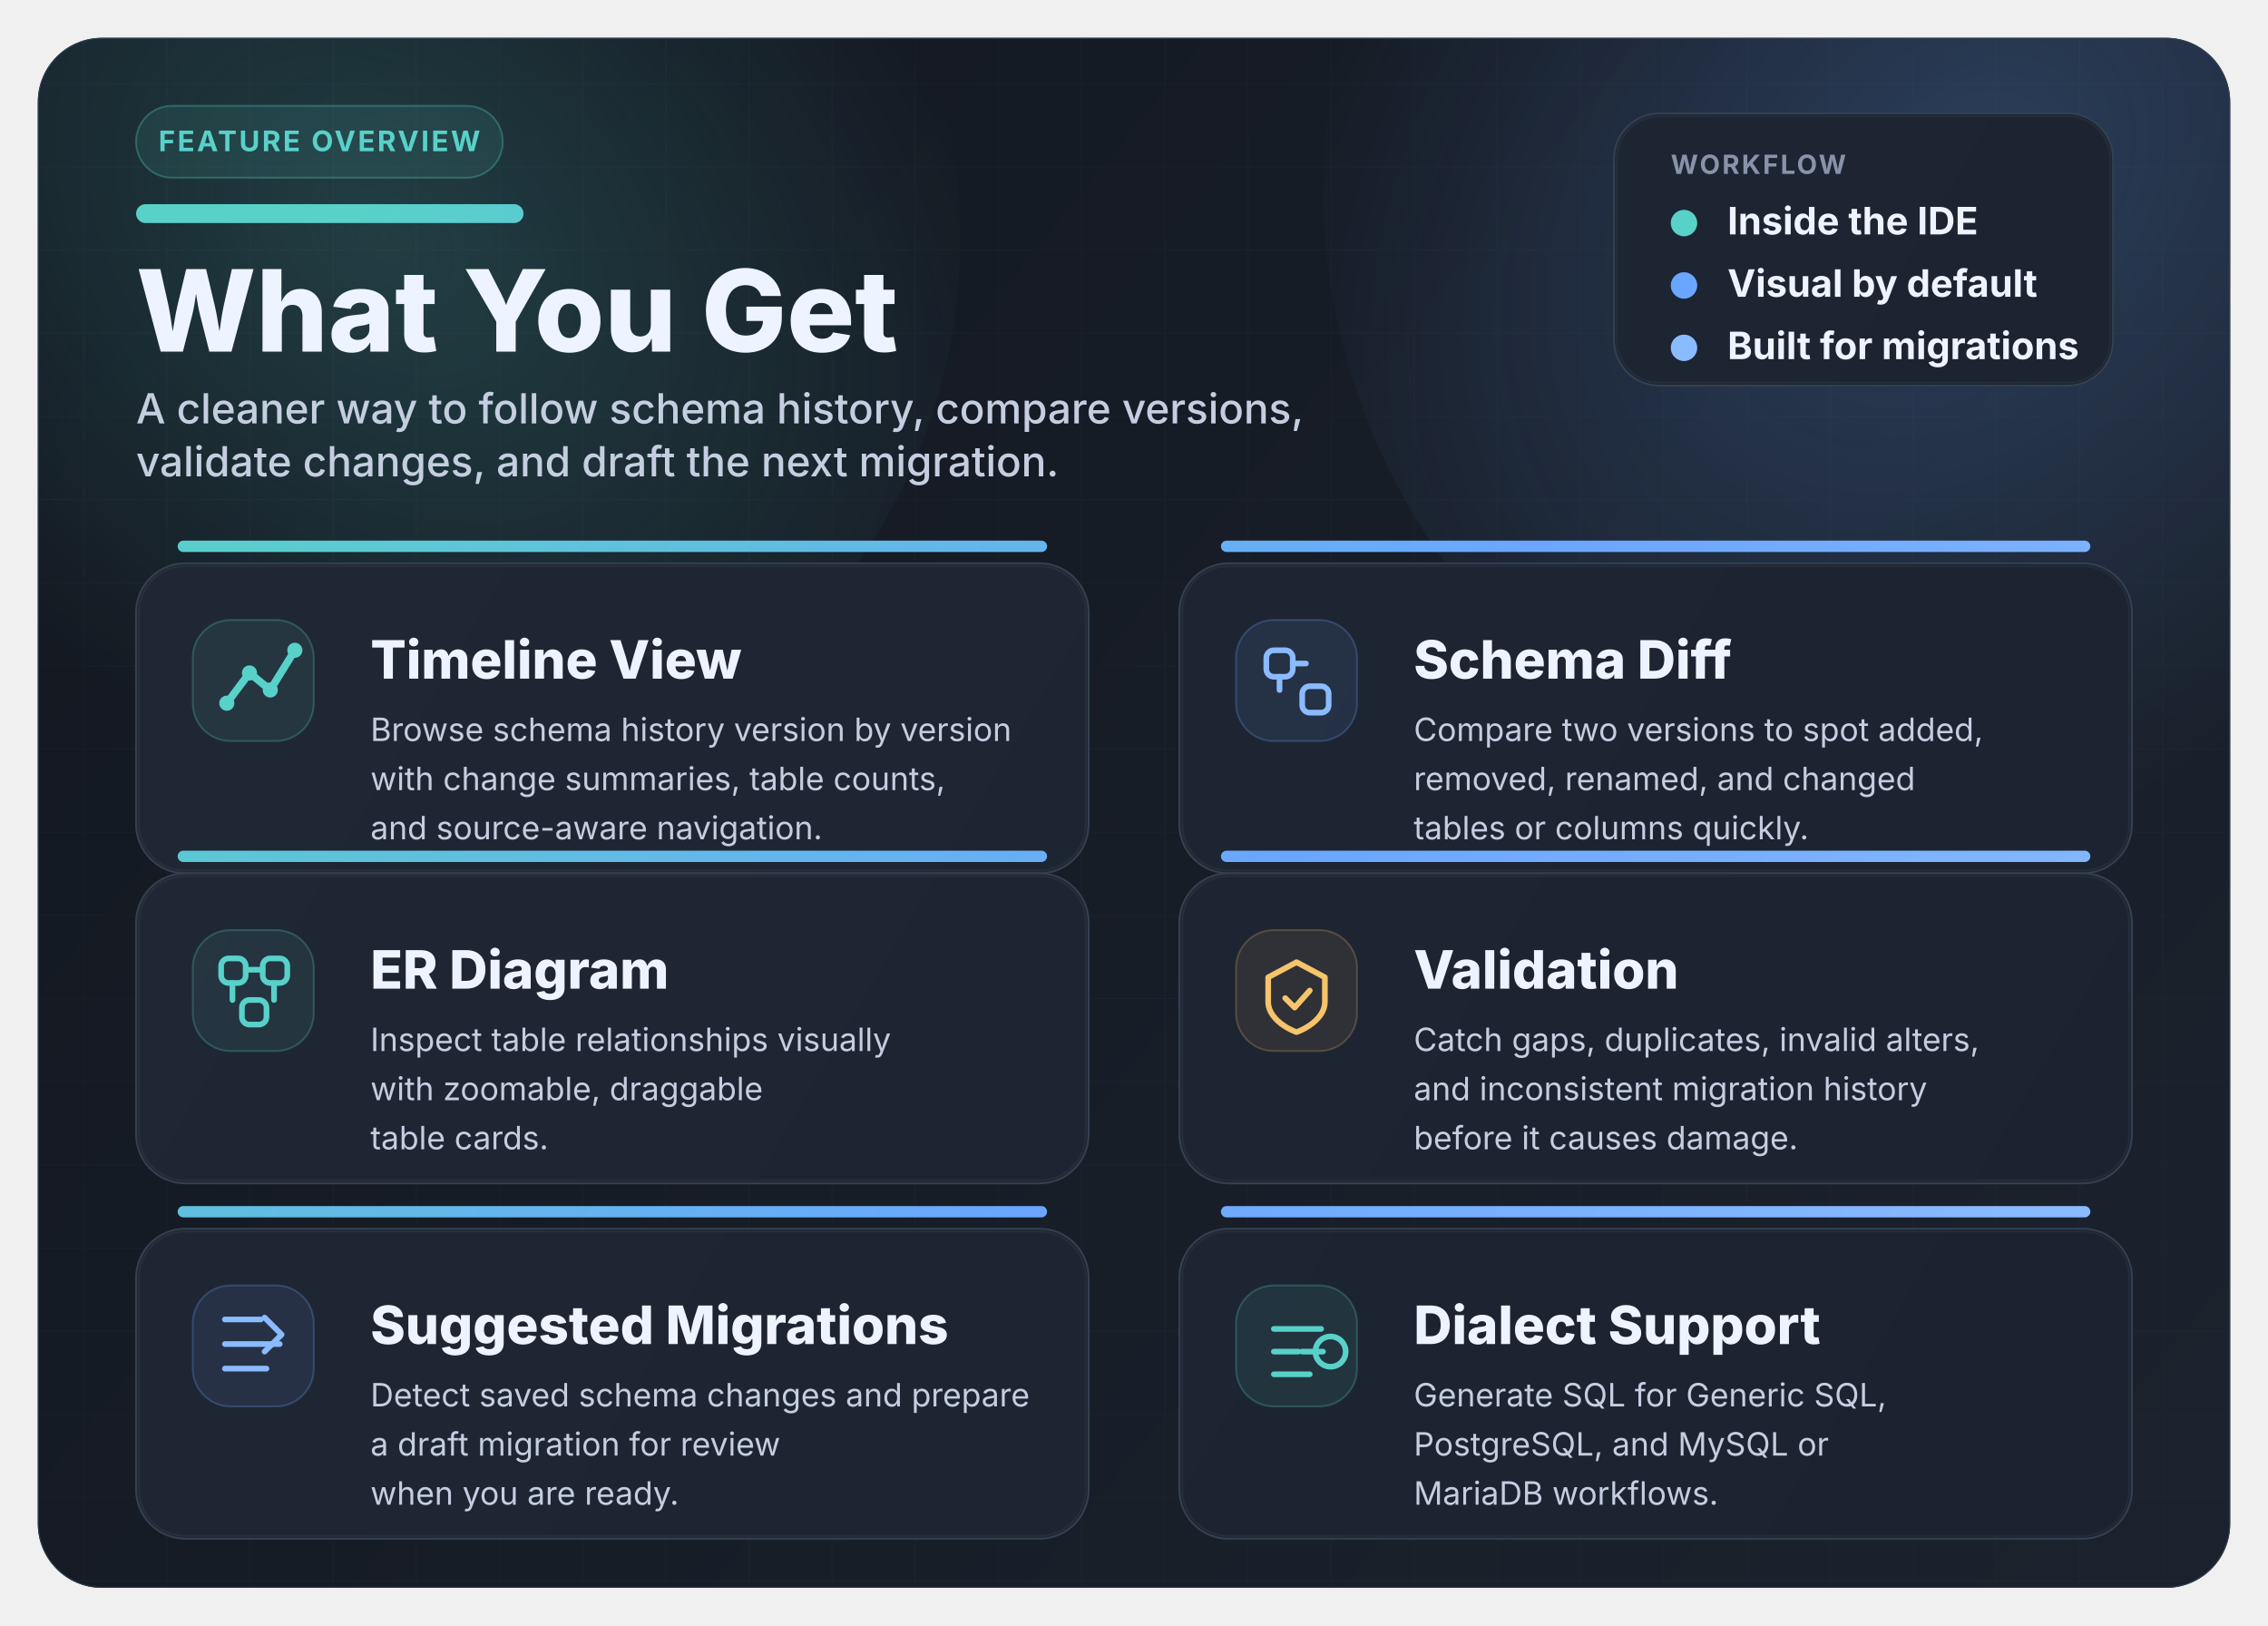
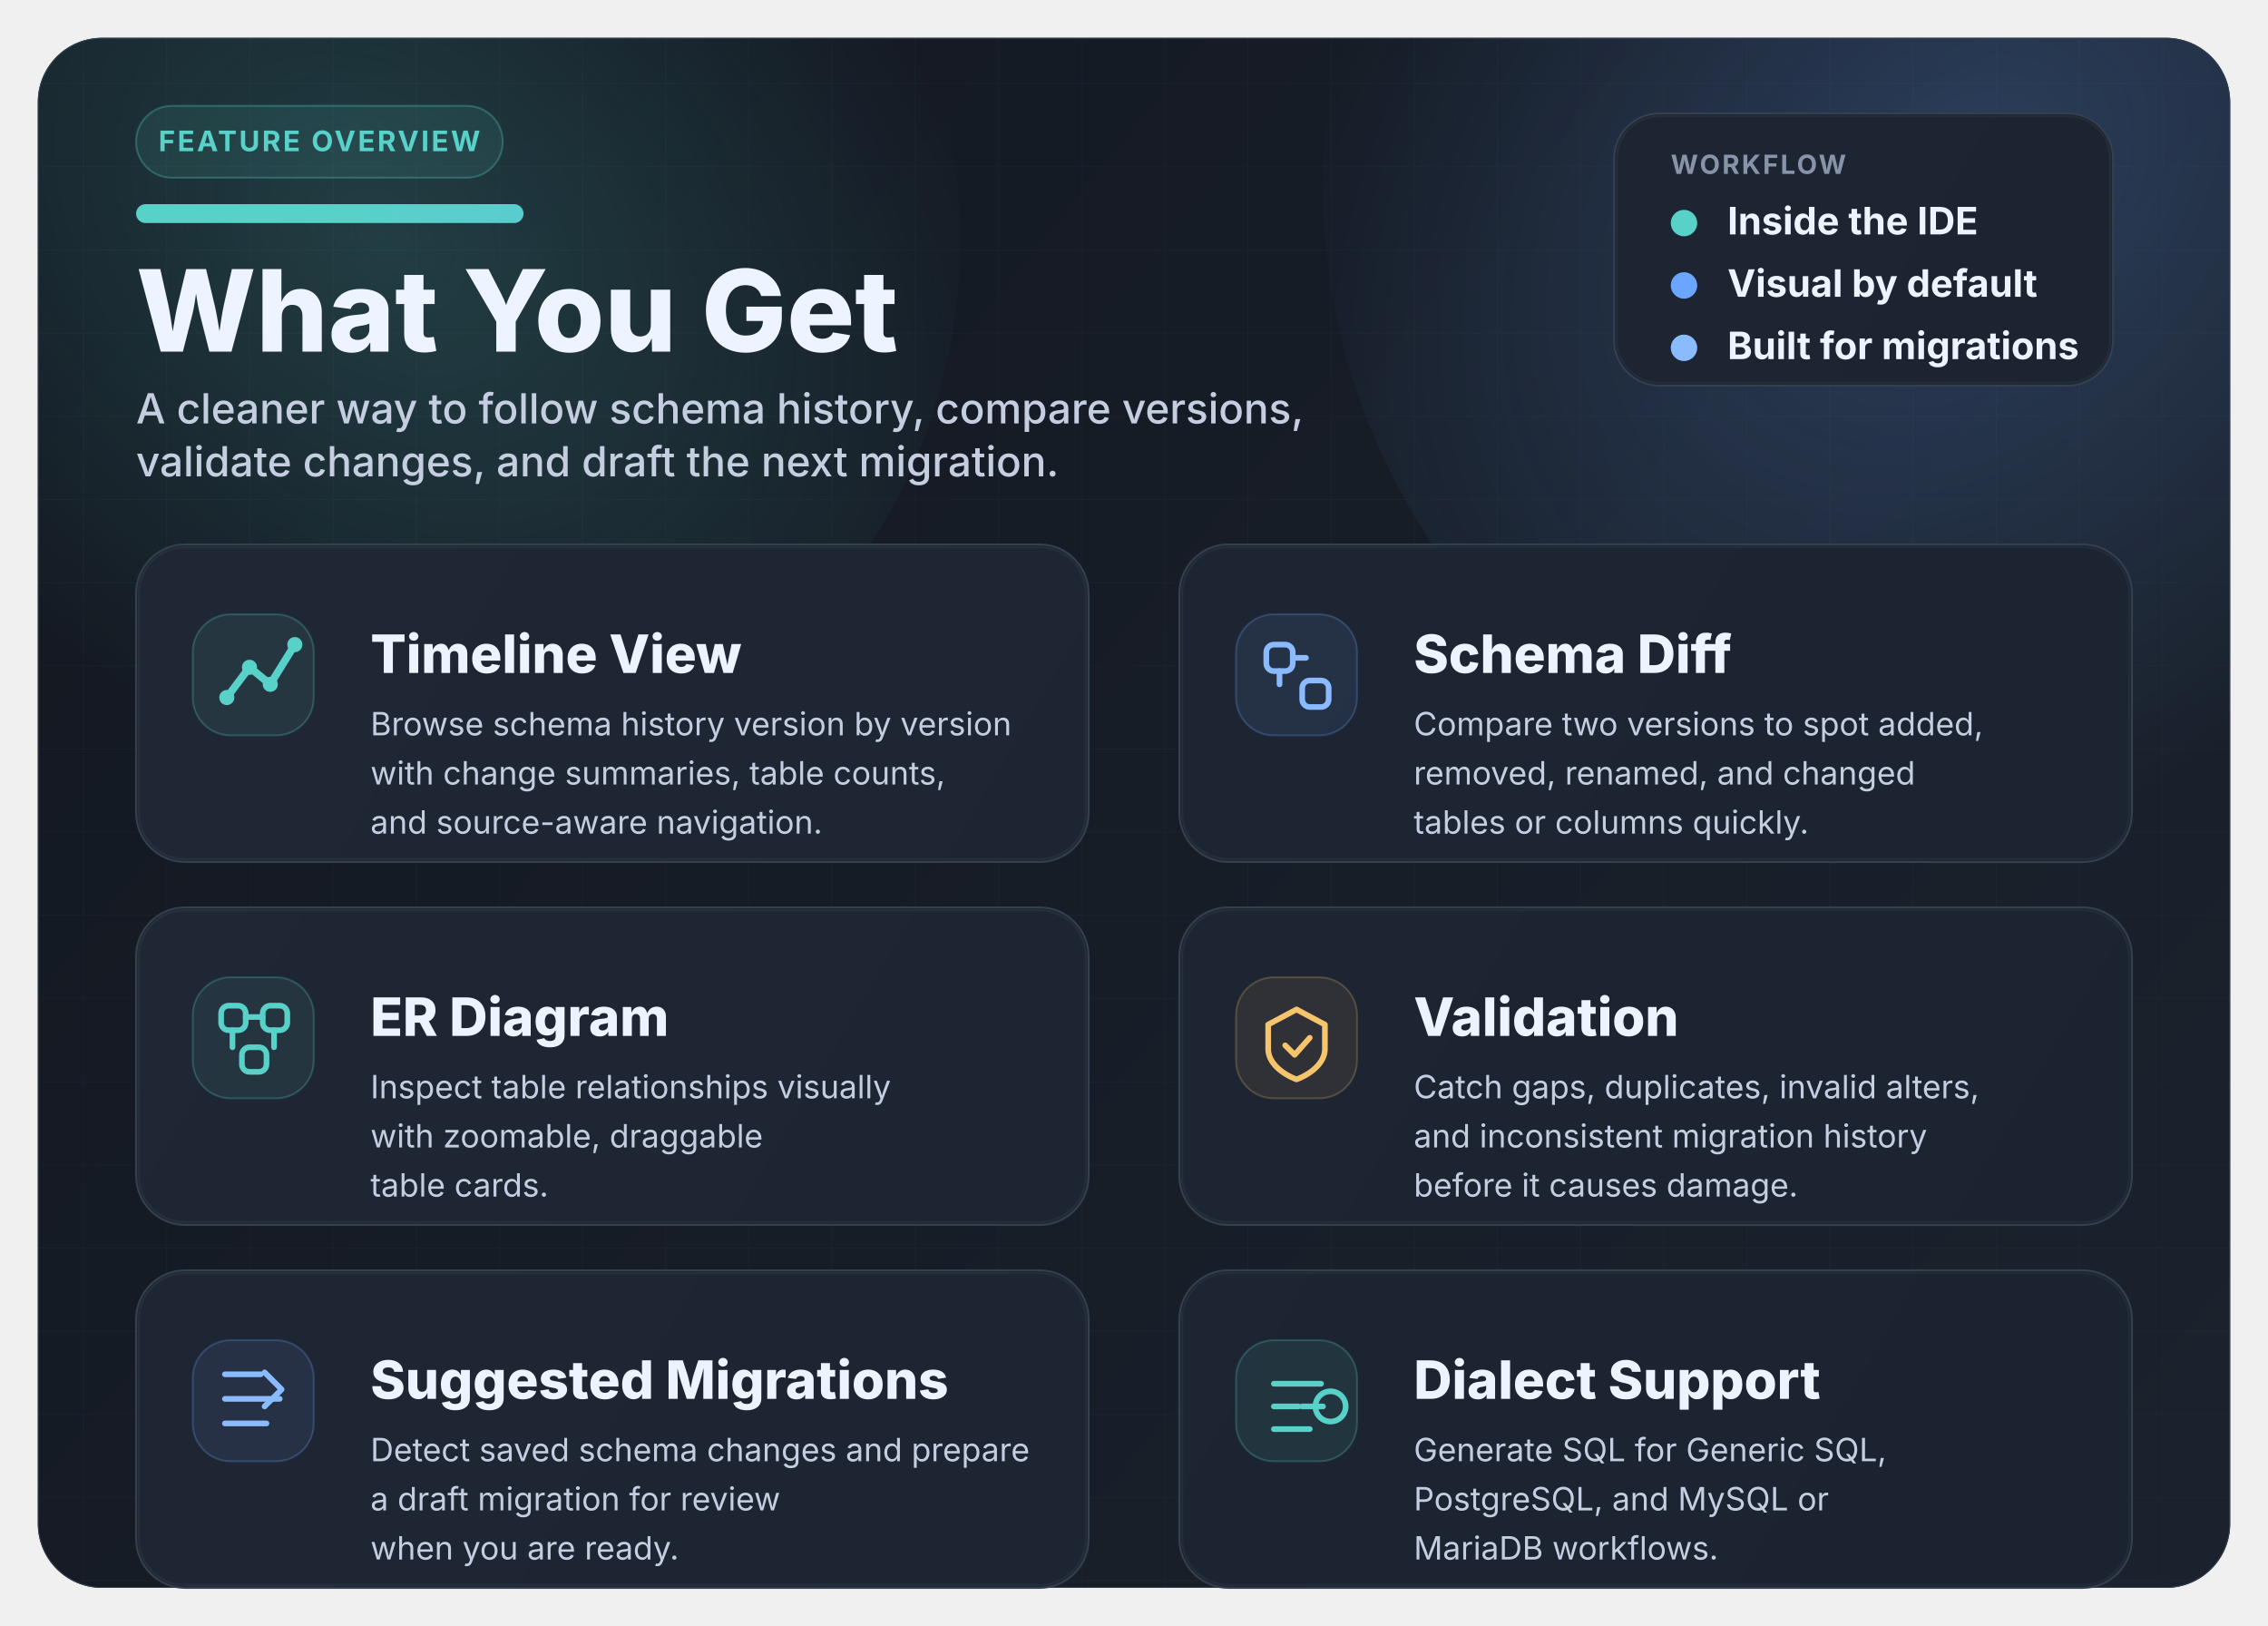
<svg xmlns="http://www.w3.org/2000/svg" width="1200" height="860" viewBox="0 0 1200 860" fill="none" role="img" aria-labelledby="title desc">
  <defs>
    <linearGradient id="pageBg" x1="98" y1="40" x2="1114" y2="860" gradientUnits="userSpaceOnUse">
      <stop stop-color="#131821" />
      <stop offset="1" stop-color="#1B222D" />
    </linearGradient>
    <linearGradient id="accent" x1="180" y1="120" x2="1010" y2="750" gradientUnits="userSpaceOnUse">
      <stop stop-color="#58D1C9" />
      <stop offset="0.58" stop-color="#6AA6FF" />
      <stop offset="1" stop-color="#8ABBFF" />
    </linearGradient>
    <linearGradient id="cardBg" x1="138" y1="248" x2="1096" y2="812" gradientUnits="userSpaceOnUse">
      <stop stop-color="#202734" />
      <stop offset="1" stop-color="#1B2230" />
    </linearGradient>
    <linearGradient id="cardInset" x1="72" y1="248" x2="72" y2="412" gradientUnits="userSpaceOnUse">
      <stop stop-color="#FFFFFF" stop-opacity="0.05" />
      <stop offset="1" stop-color="#FFFFFF" stop-opacity="0" />
    </linearGradient>
    <radialGradient id="glowA" cx="0" cy="0" r="1" gradientUnits="userSpaceOnUse" gradientTransform="translate(204 126) rotate(41) scale(380 280)">
      <stop stop-color="#58D1C9" stop-opacity="0.2" />
      <stop offset="1" stop-color="#58D1C9" stop-opacity="0" />
    </radialGradient>
    <radialGradient id="glowB" cx="0" cy="0" r="1" gradientUnits="userSpaceOnUse" gradientTransform="translate(1040 98) rotate(135) scale(430 320)">
      <stop stop-color="#6AA6FF" stop-opacity="0.24" />
      <stop offset="1" stop-color="#6AA6FF" stop-opacity="0" />
    </radialGradient>
    <pattern id="grid" width="44" height="44" patternUnits="userSpaceOnUse">
      <path d="M44 0H0V44" stroke="#26303D" stroke-width="1" />
    </pattern>
    <filter id="shadow" x="-20%" y="-20%" width="140%" height="160%" color-interpolation-filters="sRGB">
      <feDropShadow dx="0" dy="14" stdDeviation="14" flood-color="#03080F" flood-opacity="0.28" />
    </filter>
    <clipPath id="frameClip">
      <rect x="20" y="20" width="1160" height="820" rx="34" />
    </clipPath>
  </defs>
  <g clip-path="url(#frameClip)">
    <rect x="20" y="20" width="1160" height="820" rx="34" fill="url(#pageBg)" />
    <rect x="20" y="20" width="1160" height="820" rx="34" fill="url(#grid)" opacity="0.22" />
    <circle cx="208" cy="126" r="300" fill="url(#glowA)" />
    <circle cx="1040" cy="98" r="340" fill="url(#glowB)" />
    <rect x="20" y="20" width="1160" height="820" rx="34" stroke="#334050" />
  </g>
  <rect x="72" y="56" width="194" height="38" rx="19" fill="#58D1C91A" stroke="#58D1C94D" />
  <text x="169" y="80" text-anchor="middle" fill="#58D1C9" font-family="Inter, Segoe UI, Arial, sans-serif" font-size="15" font-weight="700" letter-spacing="0.08em">FEATURE OVERVIEW</text>
  <rect x="72" y="108" width="205" height="10" rx="5" fill="url(#accent)" />
  <text x="72" y="186" fill="#EEF4FF" font-family="Inter, Segoe UI, Arial, sans-serif" font-size="60" font-weight="800">What You Get</text>
  <text x="72" y="224" fill="#C4CEE0" font-family="Inter, Segoe UI, Arial, sans-serif" font-size="22" font-weight="500">A cleaner way to follow schema history, compare versions,</text>
  <text x="72" y="252" fill="#C4CEE0" font-family="Inter, Segoe UI, Arial, sans-serif" font-size="22" font-weight="500">validate changes, and draft the next migration.</text>
  <g>
    <rect x="854" y="60" width="264" height="144" rx="24" fill="#1B2230" opacity="0.01" filter="url(#shadow)" />
    <rect x="854" y="60" width="264" height="144" rx="24" fill="url(#cardBg)" stroke="#334050" />
    <rect x="855.5" y="61.5" width="261" height="141" rx="22.5" stroke="#FFFFFF" stroke-opacity="0.04" />
    <text x="884" y="92" fill="#8793A9" font-family="Inter, Segoe UI, Arial, sans-serif" font-size="14" font-weight="700" letter-spacing="0.08em">WORKFLOW</text>
    <rect x="884" y="111" width="14" height="14" rx="7" fill="#58D1C9" />
    <text x="914" y="124" fill="#EEF4FF" font-family="Inter, Segoe UI, Arial, sans-serif" font-size="20" font-weight="700">Inside the IDE</text>
    <rect x="884" y="144" width="14" height="14" rx="7" fill="#6AA6FF" />
    <text x="914" y="157" fill="#EEF4FF" font-family="Inter, Segoe UI, Arial, sans-serif" font-size="20" font-weight="700">Visual by default</text>
    <rect x="884" y="177" width="14" height="14" rx="7" fill="#8ABBFF" />
    <text x="914" y="190" fill="#EEF4FF" font-family="Inter, Segoe UI, Arial, sans-serif" font-size="20" font-weight="700">Built for migrations</text>
  </g>
  <g>
-     <rect x="72" y="298" width="504" height="164" rx="26" fill="#1B2230" opacity="0.01" filter="url(#shadow)" />
-     <rect x="72" y="298" width="504" height="164" rx="26" fill="url(#cardBg)" stroke="#334050" />
-     <rect x="73.5" y="299.5" width="501" height="161" rx="24.5" stroke="#FFFFFF" stroke-opacity="0.04" />
-     <rect x="94" y="286" width="460" height="6" rx="3" fill="url(#accent)" />
-     <rect x="102" y="328" width="64" height="64" rx="20" fill="#58D1C918" stroke="#58D1C940" />
-     <path d="M120 372L132 356L143 365L156 344" stroke="#58D1C9" stroke-width="4" stroke-linecap="round" stroke-linejoin="round" />
-     <circle cx="120" cy="372" r="4" fill="#58D1C9" />
-     <circle cx="132" cy="356" r="4" fill="#58D1C9" />
-     <circle cx="143" cy="365" r="4" fill="#58D1C9" />
-     <circle cx="156" cy="344" r="4" fill="#58D1C9" />
-     <text x="196" y="359" fill="#EEF4FF" font-family="Inter, Segoe UI, Arial, sans-serif" font-size="28" font-weight="800">Timeline View</text>
-     <text x="196" y="392" fill="#C4CEE0" font-family="Inter, Segoe UI, Arial, sans-serif" font-size="17">Browse schema history version by version</text>
-     <text x="196" y="418" fill="#C4CEE0" font-family="Inter, Segoe UI, Arial, sans-serif" font-size="17">with change summaries, table counts,</text>
-     <text x="196" y="444" fill="#C4CEE0" font-family="Inter, Segoe UI, Arial, sans-serif" font-size="17">and source-aware navigation.</text>
+     <rect x="72" y="288" width="504" height="168" rx="26" fill="#1B2230" opacity="0.01" filter="url(#shadow)" />
+     <rect x="72" y="288" width="504" height="168" rx="26" fill="url(#cardBg)" stroke="#334050" />
+     <rect x="73.5" y="289.5" width="501" height="165" rx="24.5" stroke="#FFFFFF" stroke-opacity="0.04" />
+     <rect x="102" y="325" width="64" height="64" rx="20" fill="#58D1C918" stroke="#58D1C940" />
+     <path d="M120 369L132 353L143 362L156 341" stroke="#58D1C9" stroke-width="4" stroke-linecap="round" stroke-linejoin="round" />
+     <circle cx="120" cy="369" r="4" fill="#58D1C9" />
+     <circle cx="132" cy="353" r="4" fill="#58D1C9" />
+     <circle cx="143" cy="362" r="4" fill="#58D1C9" />
+     <circle cx="156" cy="341" r="4" fill="#58D1C9" />
+     <text x="196" y="356" fill="#EEF4FF" font-family="Inter, Segoe UI, Arial, sans-serif" font-size="28" font-weight="800">Timeline View</text>
+     <text x="196" y="389" fill="#C4CEE0" font-family="Inter, Segoe UI, Arial, sans-serif" font-size="17">Browse schema history version by version</text>
+     <text x="196" y="415" fill="#C4CEE0" font-family="Inter, Segoe UI, Arial, sans-serif" font-size="17">with change summaries, table counts,</text>
+     <text x="196" y="441" fill="#C4CEE0" font-family="Inter, Segoe UI, Arial, sans-serif" font-size="17">and source-aware navigation.</text>
  </g>
  <g>
-     <rect x="624" y="298" width="504" height="164" rx="26" fill="#1B2230" opacity="0.01" filter="url(#shadow)" />
-     <rect x="624" y="298" width="504" height="164" rx="26" fill="url(#cardBg)" stroke="#334050" />
-     <rect x="625.5" y="299.5" width="501" height="161" rx="24.5" stroke="#FFFFFF" stroke-opacity="0.04" />
-     <rect x="646" y="286" width="460" height="6" rx="3" fill="url(#accent)" />
-     <rect x="654" y="328" width="64" height="64" rx="20" fill="#6AA6FF18" stroke="#6AA6FF40" />
-     <rect x="670" y="344" width="14" height="14" rx="4" stroke="#8ABBFF" stroke-width="3" />
-     <rect x="689" y="363" width="14" height="14" rx="4" stroke="#8ABBFF" stroke-width="3" />
-     <path d="M684 351H691M677 358V365" stroke="#8ABBFF" stroke-width="3" stroke-linecap="round" />
-     <text x="748" y="359" fill="#EEF4FF" font-family="Inter, Segoe UI, Arial, sans-serif" font-size="28" font-weight="800">Schema Diff</text>
-     <text x="748" y="392" fill="#C4CEE0" font-family="Inter, Segoe UI, Arial, sans-serif" font-size="17">Compare two versions to spot added,</text>
-     <text x="748" y="418" fill="#C4CEE0" font-family="Inter, Segoe UI, Arial, sans-serif" font-size="17">removed, renamed, and changed</text>
-     <text x="748" y="444" fill="#C4CEE0" font-family="Inter, Segoe UI, Arial, sans-serif" font-size="17">tables or columns quickly.</text>
+     <rect x="624" y="288" width="504" height="168" rx="26" fill="#1B2230" opacity="0.01" filter="url(#shadow)" />
+     <rect x="624" y="288" width="504" height="168" rx="26" fill="url(#cardBg)" stroke="#334050" />
+     <rect x="625.5" y="289.5" width="501" height="165" rx="24.5" stroke="#FFFFFF" stroke-opacity="0.04" />
+     <rect x="654" y="325" width="64" height="64" rx="20" fill="#6AA6FF18" stroke="#6AA6FF40" />
+     <rect x="670" y="341" width="14" height="14" rx="4" stroke="#8ABBFF" stroke-width="3" />
+     <rect x="689" y="360" width="14" height="14" rx="4" stroke="#8ABBFF" stroke-width="3" />
+     <path d="M684 348H691M677 355V362" stroke="#8ABBFF" stroke-width="3" stroke-linecap="round" />
+     <text x="748" y="356" fill="#EEF4FF" font-family="Inter, Segoe UI, Arial, sans-serif" font-size="28" font-weight="800">Schema Diff</text>
+     <text x="748" y="389" fill="#C4CEE0" font-family="Inter, Segoe UI, Arial, sans-serif" font-size="17">Compare two versions to spot added,</text>
+     <text x="748" y="415" fill="#C4CEE0" font-family="Inter, Segoe UI, Arial, sans-serif" font-size="17">removed, renamed, and changed</text>
+     <text x="748" y="441" fill="#C4CEE0" font-family="Inter, Segoe UI, Arial, sans-serif" font-size="17">tables or columns quickly.</text>
  </g>
  <g>
-     <rect x="72" y="462" width="504" height="164" rx="26" fill="#1B2230" opacity="0.01" filter="url(#shadow)" />
-     <rect x="72" y="462" width="504" height="164" rx="26" fill="url(#cardBg)" stroke="#334050" />
-     <rect x="73.5" y="463.5" width="501" height="161" rx="24.5" stroke="#FFFFFF" stroke-opacity="0.04" />
-     <rect x="94" y="450" width="460" height="6" rx="3" fill="url(#accent)" />
-     <rect x="102" y="492" width="64" height="64" rx="20" fill="#58D1C918" stroke="#58D1C940" />
-     <rect x="117" y="507" width="13" height="13" rx="4" stroke="#58D1C9" stroke-width="3" />
-     <rect x="139" y="507" width="13" height="13" rx="4" stroke="#58D1C9" stroke-width="3" />
-     <rect x="128" y="529" width="13" height="13" rx="4" stroke="#58D1C9" stroke-width="3" />
-     <path d="M130 513H139M145 520V529M123 520V529" stroke="#58D1C9" stroke-width="3" stroke-linecap="round" />
-     <text x="196" y="523" fill="#EEF4FF" font-family="Inter, Segoe UI, Arial, sans-serif" font-size="28" font-weight="800">ER Diagram</text>
-     <text x="196" y="556" fill="#C4CEE0" font-family="Inter, Segoe UI, Arial, sans-serif" font-size="17">Inspect table relationships visually</text>
-     <text x="196" y="582" fill="#C4CEE0" font-family="Inter, Segoe UI, Arial, sans-serif" font-size="17">with zoomable, draggable</text>
-     <text x="196" y="608" fill="#C4CEE0" font-family="Inter, Segoe UI, Arial, sans-serif" font-size="17">table cards.</text>
+     <rect x="72" y="480" width="504" height="168" rx="26" fill="#1B2230" opacity="0.01" filter="url(#shadow)" />
+     <rect x="72" y="480" width="504" height="168" rx="26" fill="url(#cardBg)" stroke="#334050" />
+     <rect x="73.5" y="481.5" width="501" height="165" rx="24.5" stroke="#FFFFFF" stroke-opacity="0.04" />
+     <rect x="102" y="517" width="64" height="64" rx="20" fill="#58D1C918" stroke="#58D1C940" />
+     <rect x="117" y="532" width="13" height="13" rx="4" stroke="#58D1C9" stroke-width="3" />
+     <rect x="139" y="532" width="13" height="13" rx="4" stroke="#58D1C9" stroke-width="3" />
+     <rect x="128" y="554" width="13" height="13" rx="4" stroke="#58D1C9" stroke-width="3" />
+     <path d="M130 538H139M145 545V554M123 545V554" stroke="#58D1C9" stroke-width="3" stroke-linecap="round" />
+     <text x="196" y="548" fill="#EEF4FF" font-family="Inter, Segoe UI, Arial, sans-serif" font-size="28" font-weight="800">ER Diagram</text>
+     <text x="196" y="581" fill="#C4CEE0" font-family="Inter, Segoe UI, Arial, sans-serif" font-size="17">Inspect table relationships visually</text>
+     <text x="196" y="607" fill="#C4CEE0" font-family="Inter, Segoe UI, Arial, sans-serif" font-size="17">with zoomable, draggable</text>
+     <text x="196" y="633" fill="#C4CEE0" font-family="Inter, Segoe UI, Arial, sans-serif" font-size="17">table cards.</text>
  </g>
  <g>
-     <rect x="624" y="462" width="504" height="164" rx="26" fill="#1B2230" opacity="0.01" filter="url(#shadow)" />
-     <rect x="624" y="462" width="504" height="164" rx="26" fill="url(#cardBg)" stroke="#334050" />
-     <rect x="625.5" y="463.5" width="501" height="161" rx="24.5" stroke="#FFFFFF" stroke-opacity="0.04" />
-     <rect x="646" y="450" width="460" height="6" rx="3" fill="url(#accent)" />
-     <rect x="654" y="492" width="64" height="64" rx="20" fill="#F5C46B16" stroke="#F5C46B38" />
-     <path d="M686 509L701 517V530C701 537 694 543 686 546C678 543 671 537 671 530V517L686 509Z" stroke="#F5C46B" stroke-width="3" stroke-linejoin="round" />
-     <path d="M680 528L685 533L693 524" stroke="#F5C46B" stroke-width="3" stroke-linecap="round" stroke-linejoin="round" />
-     <text x="748" y="523" fill="#EEF4FF" font-family="Inter, Segoe UI, Arial, sans-serif" font-size="28" font-weight="800">Validation</text>
-     <text x="748" y="556" fill="#C4CEE0" font-family="Inter, Segoe UI, Arial, sans-serif" font-size="17">Catch gaps, duplicates, invalid alters,</text>
-     <text x="748" y="582" fill="#C4CEE0" font-family="Inter, Segoe UI, Arial, sans-serif" font-size="17">and inconsistent migration history</text>
-     <text x="748" y="608" fill="#C4CEE0" font-family="Inter, Segoe UI, Arial, sans-serif" font-size="17">before it causes damage.</text>
+     <rect x="624" y="480" width="504" height="168" rx="26" fill="#1B2230" opacity="0.01" filter="url(#shadow)" />
+     <rect x="624" y="480" width="504" height="168" rx="26" fill="url(#cardBg)" stroke="#334050" />
+     <rect x="625.5" y="481.5" width="501" height="165" rx="24.5" stroke="#FFFFFF" stroke-opacity="0.04" />
+     <rect x="654" y="517" width="64" height="64" rx="20" fill="#F5C46B16" stroke="#F5C46B38" />
+     <path d="M686 534L701 542V555C701 562 694 568 686 571C678 568 671 562 671 555V542L686 534Z" stroke="#F5C46B" stroke-width="3" stroke-linejoin="round" />
+     <path d="M680 553L685 558L693 549" stroke="#F5C46B" stroke-width="3" stroke-linecap="round" stroke-linejoin="round" />
+     <text x="748" y="548" fill="#EEF4FF" font-family="Inter, Segoe UI, Arial, sans-serif" font-size="28" font-weight="800">Validation</text>
+     <text x="748" y="581" fill="#C4CEE0" font-family="Inter, Segoe UI, Arial, sans-serif" font-size="17">Catch gaps, duplicates, invalid alters,</text>
+     <text x="748" y="607" fill="#C4CEE0" font-family="Inter, Segoe UI, Arial, sans-serif" font-size="17">and inconsistent migration history</text>
+     <text x="748" y="633" fill="#C4CEE0" font-family="Inter, Segoe UI, Arial, sans-serif" font-size="17">before it causes damage.</text>
  </g>
  <g>
-     <rect x="72" y="650" width="504" height="164" rx="26" fill="#1B2230" opacity="0.01" filter="url(#shadow)" />
-     <rect x="72" y="650" width="504" height="164" rx="26" fill="url(#cardBg)" stroke="#334050" />
-     <rect x="73.5" y="651.5" width="501" height="161" rx="24.5" stroke="#FFFFFF" stroke-opacity="0.04" />
-     <rect x="94" y="638" width="460" height="6" rx="3" fill="url(#accent)" />
-     <rect x="102" y="680" width="64" height="64" rx="20" fill="#6AA6FF18" stroke="#6AA6FF40" />
-     <path d="M119 711H148" stroke="#8ABBFF" stroke-width="3" stroke-linecap="round" />
-     <path d="M119 698H138" stroke="#8ABBFF" stroke-width="3" stroke-linecap="round" />
-     <path d="M119 724H141" stroke="#8ABBFF" stroke-width="3" stroke-linecap="round" />
-     <path d="M140 697L149 706L140 715" stroke="#8ABBFF" stroke-width="3" stroke-linecap="round" stroke-linejoin="round" />
-     <text x="196" y="711" fill="#EEF4FF" font-family="Inter, Segoe UI, Arial, sans-serif" font-size="28" font-weight="800">Suggested Migrations</text>
-     <text x="196" y="744" fill="#C4CEE0" font-family="Inter, Segoe UI, Arial, sans-serif" font-size="17">Detect saved schema changes and prepare</text>
-     <text x="196" y="770" fill="#C4CEE0" font-family="Inter, Segoe UI, Arial, sans-serif" font-size="17">a draft migration for review</text>
-     <text x="196" y="796" fill="#C4CEE0" font-family="Inter, Segoe UI, Arial, sans-serif" font-size="17">when you are ready.</text>
+     <rect x="72" y="672" width="504" height="168" rx="26" fill="#1B2230" opacity="0.01" filter="url(#shadow)" />
+     <rect x="72" y="672" width="504" height="168" rx="26" fill="url(#cardBg)" stroke="#334050" />
+     <rect x="73.5" y="673.5" width="501" height="165" rx="24.5" stroke="#FFFFFF" stroke-opacity="0.04" />
+     <rect x="102" y="709" width="64" height="64" rx="20" fill="#6AA6FF18" stroke="#6AA6FF40" />
+     <path d="M119 740H148" stroke="#8ABBFF" stroke-width="3" stroke-linecap="round" />
+     <path d="M119 727H138" stroke="#8ABBFF" stroke-width="3" stroke-linecap="round" />
+     <path d="M119 753H141" stroke="#8ABBFF" stroke-width="3" stroke-linecap="round" />
+     <path d="M140 726L149 735L140 744" stroke="#8ABBFF" stroke-width="3" stroke-linecap="round" stroke-linejoin="round" />
+     <text x="196" y="740" fill="#EEF4FF" font-family="Inter, Segoe UI, Arial, sans-serif" font-size="28" font-weight="800">Suggested Migrations</text>
+     <text x="196" y="773" fill="#C4CEE0" font-family="Inter, Segoe UI, Arial, sans-serif" font-size="17">Detect saved schema changes and prepare</text>
+     <text x="196" y="799" fill="#C4CEE0" font-family="Inter, Segoe UI, Arial, sans-serif" font-size="17">a draft migration for review</text>
+     <text x="196" y="825" fill="#C4CEE0" font-family="Inter, Segoe UI, Arial, sans-serif" font-size="17">when you are ready.</text>
  </g>
  <g>
-     <rect x="624" y="650" width="504" height="164" rx="26" fill="#1B2230" opacity="0.01" filter="url(#shadow)" />
-     <rect x="624" y="650" width="504" height="164" rx="26" fill="url(#cardBg)" stroke="#334050" />
-     <rect x="625.5" y="651.5" width="501" height="161" rx="24.5" stroke="#FFFFFF" stroke-opacity="0.04" />
-     <rect x="646" y="638" width="460" height="6" rx="3" fill="url(#accent)" />
-     <rect x="654" y="680" width="64" height="64" rx="20" fill="#58D1C918" stroke="#58D1C940" />
-     <path d="M674 703H699" stroke="#58D1C9" stroke-width="3" stroke-linecap="round" />
-     <path d="M674 715H687" stroke="#58D1C9" stroke-width="3" stroke-linecap="round" />
-     <path d="M689 715H700" stroke="#58D1C9" stroke-width="3" stroke-linecap="round" />
-     <path d="M674 727H693" stroke="#58D1C9" stroke-width="3" stroke-linecap="round" />
-     <circle cx="704" cy="715" r="8" stroke="#58D1C9" stroke-width="3" />
-     <text x="748" y="711" fill="#EEF4FF" font-family="Inter, Segoe UI, Arial, sans-serif" font-size="28" font-weight="800">Dialect Support</text>
-     <text x="748" y="744" fill="#C4CEE0" font-family="Inter, Segoe UI, Arial, sans-serif" font-size="17">Generate SQL for Generic SQL,</text>
-     <text x="748" y="770" fill="#C4CEE0" font-family="Inter, Segoe UI, Arial, sans-serif" font-size="17">PostgreSQL, and MySQL or</text>
-     <text x="748" y="796" fill="#C4CEE0" font-family="Inter, Segoe UI, Arial, sans-serif" font-size="17">MariaDB workflows.</text>
+     <rect x="624" y="672" width="504" height="168" rx="26" fill="#1B2230" opacity="0.01" filter="url(#shadow)" />
+     <rect x="624" y="672" width="504" height="168" rx="26" fill="url(#cardBg)" stroke="#334050" />
+     <rect x="625.5" y="673.5" width="501" height="165" rx="24.5" stroke="#FFFFFF" stroke-opacity="0.04" />
+     <rect x="654" y="709" width="64" height="64" rx="20" fill="#58D1C918" stroke="#58D1C940" />
+     <path d="M674 732H699" stroke="#58D1C9" stroke-width="3" stroke-linecap="round" />
+     <path d="M674 744H687" stroke="#58D1C9" stroke-width="3" stroke-linecap="round" />
+     <path d="M689 744H700" stroke="#58D1C9" stroke-width="3" stroke-linecap="round" />
+     <path d="M674 756H693" stroke="#58D1C9" stroke-width="3" stroke-linecap="round" />
+     <circle cx="704" cy="744" r="8" stroke="#58D1C9" stroke-width="3" />
+     <text x="748" y="740" fill="#EEF4FF" font-family="Inter, Segoe UI, Arial, sans-serif" font-size="28" font-weight="800">Dialect Support</text>
+     <text x="748" y="773" fill="#C4CEE0" font-family="Inter, Segoe UI, Arial, sans-serif" font-size="17">Generate SQL for Generic SQL,</text>
+     <text x="748" y="799" fill="#C4CEE0" font-family="Inter, Segoe UI, Arial, sans-serif" font-size="17">PostgreSQL, and MySQL or</text>
+     <text x="748" y="825" fill="#C4CEE0" font-family="Inter, Segoe UI, Arial, sans-serif" font-size="17">MariaDB workflows.</text>
  </g>
</svg>
